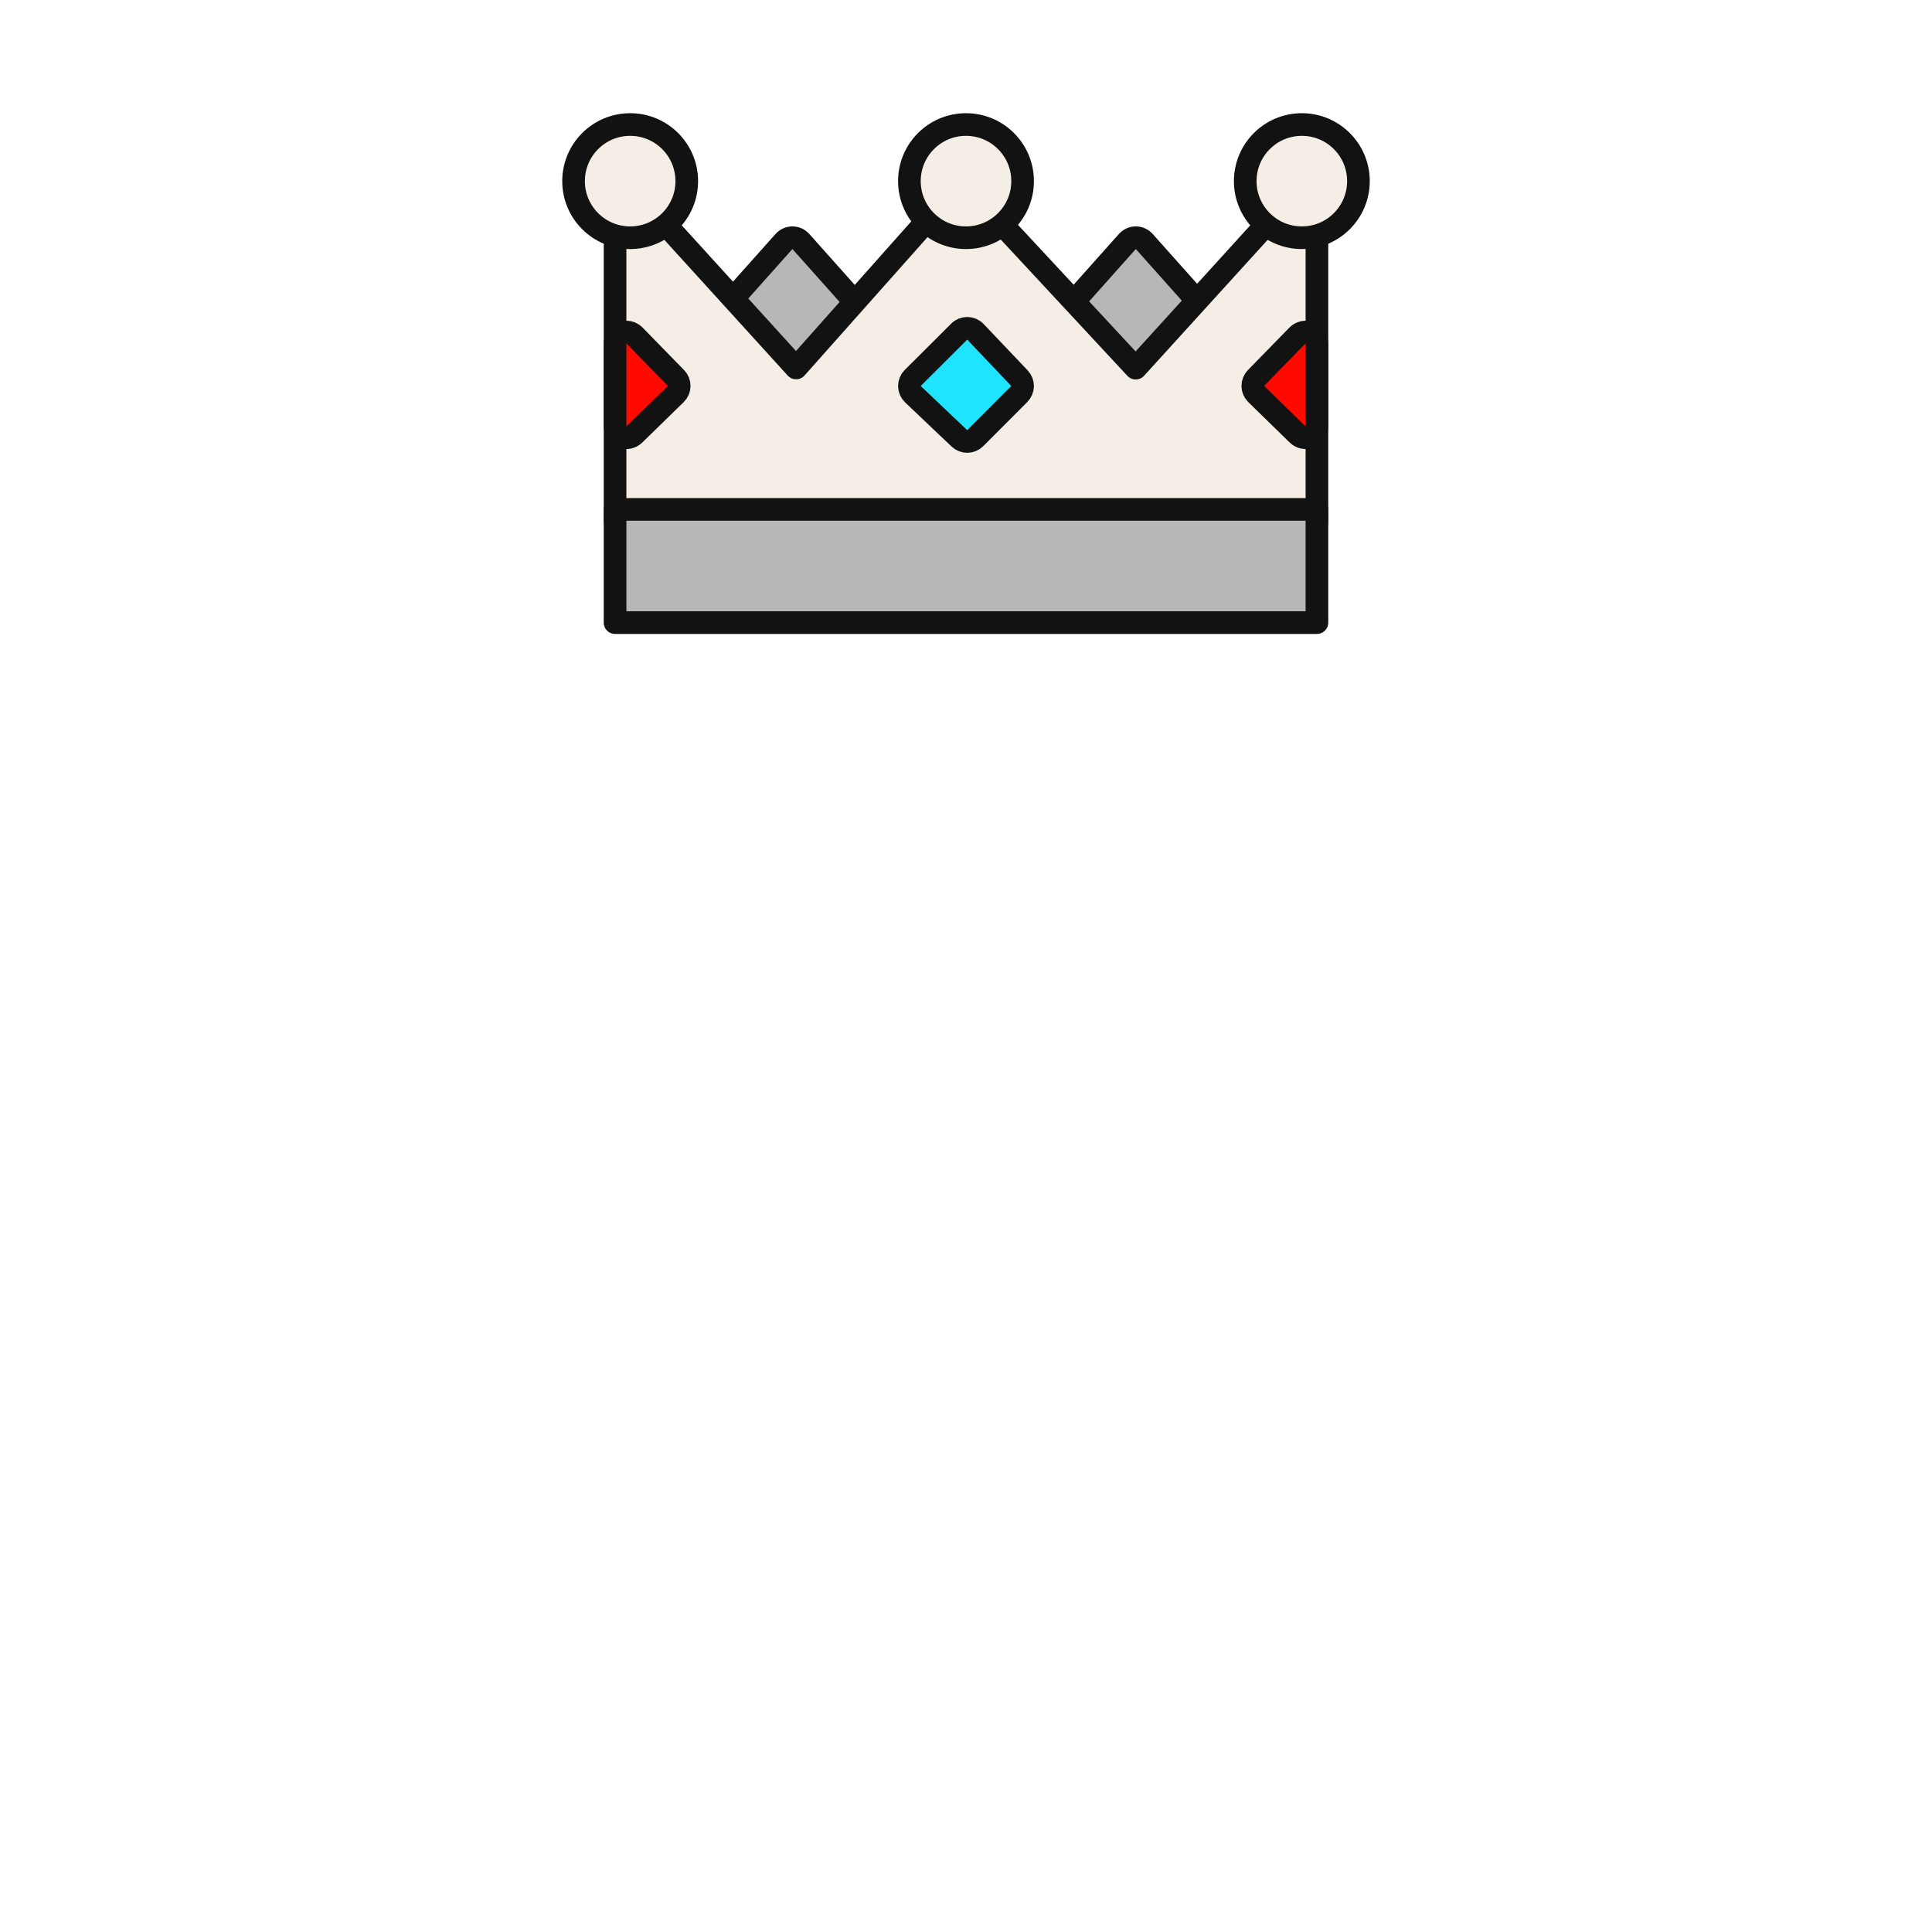
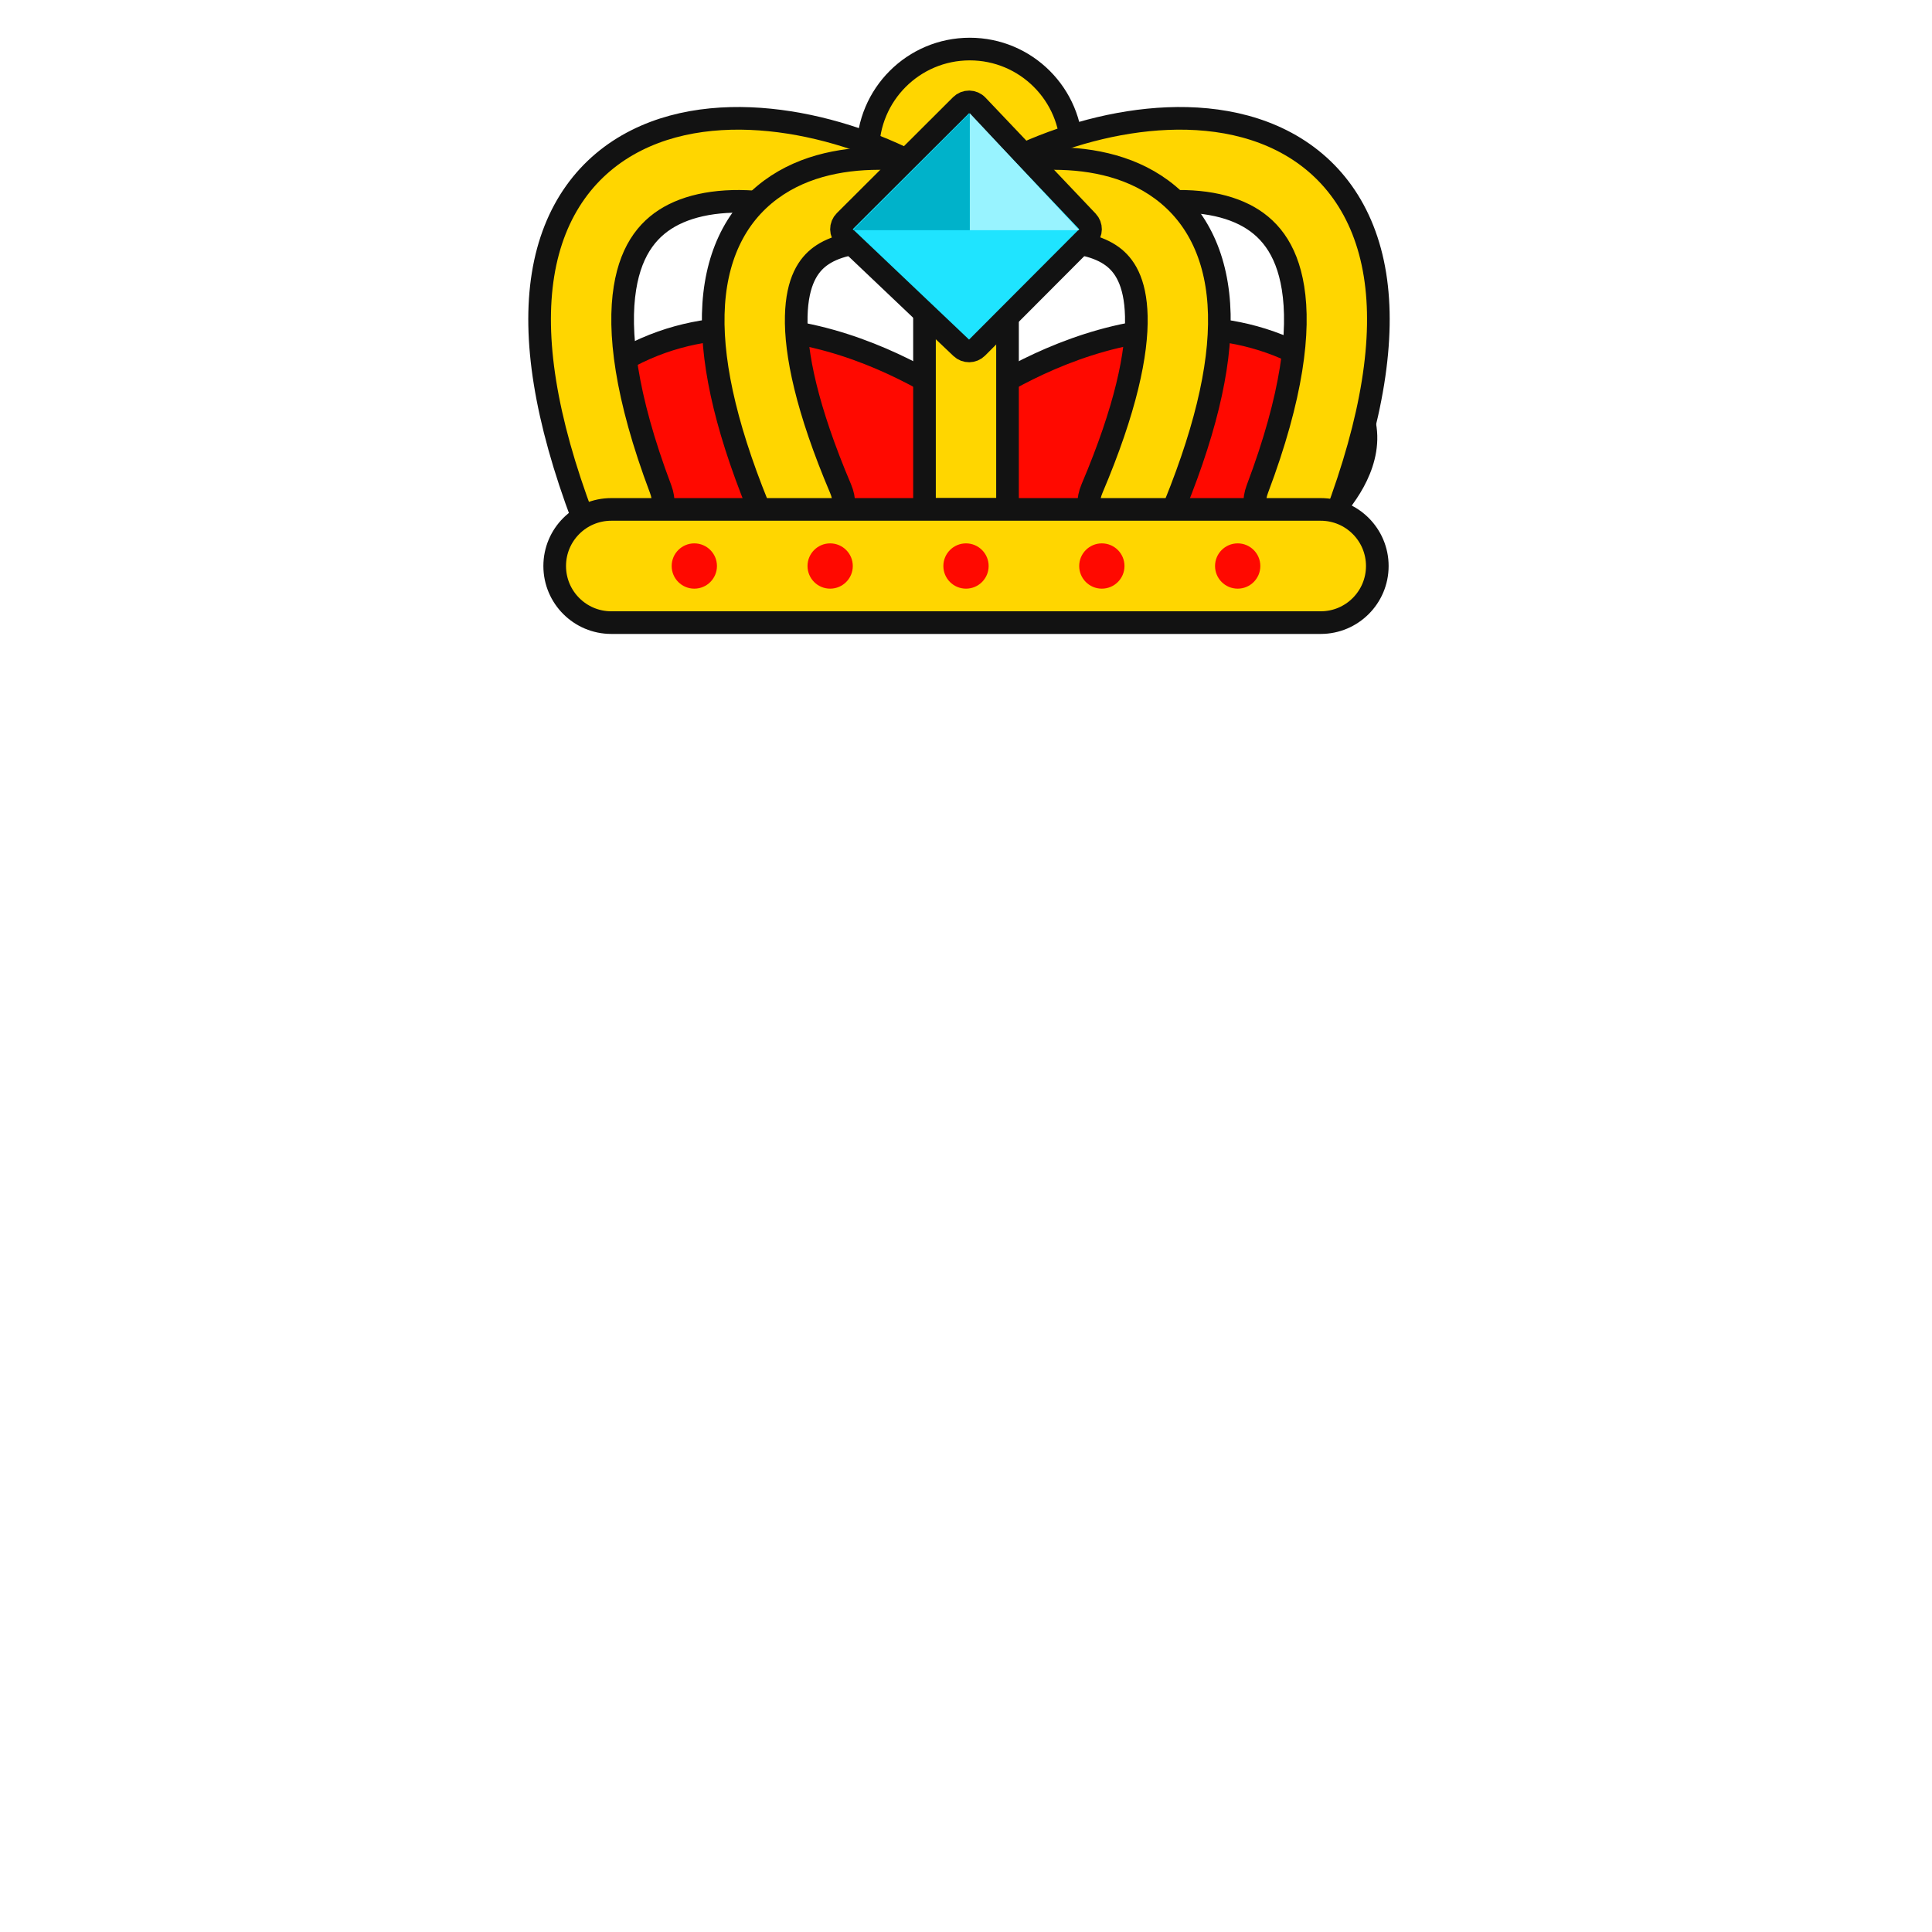
<svg xmlns="http://www.w3.org/2000/svg" width="512" height="512" viewBox="0 0 512 512" fill="none">
-   <path d="M303.239 64.003C302.67 63.365 301.855 63 301 63C300.145 63 299.33 63.365 298.761 64.003L265.761 101.003C264.974 101.885 264.779 103.148 265.262 104.227C265.746 105.306 266.818 106 268 106H334C335.182 106 336.254 105.306 336.738 104.227C337.221 103.148 337.026 101.885 336.239 101.003L303.239 64.003Z" fill="#B7B7B7" stroke="#121212" stroke-width="6" stroke-linejoin="round" />
-   <path d="M212.239 64.003C211.67 63.365 210.855 63 210 63C209.145 63 208.33 63.365 207.761 64.003L174.761 101.003C173.974 101.885 173.779 103.148 174.262 104.227C174.746 105.306 175.818 106 177 106H243C244.182 106 245.254 105.306 245.738 104.227C246.221 103.148 246.026 101.885 245.239 101.003L212.239 64.003Z" fill="#B7B7B7" stroke="#121212" stroke-width="6" stroke-linejoin="round" />
-   <path d="M166 141C164.343 141 163 139.657 163 138V102V52.5C163 51.261 163.762 50.149 164.918 49.702C166.074 49.255 167.386 49.565 168.22 50.482L210.975 97.513L252.758 50.507C253.319 49.875 254.122 49.51 254.967 49.5C255.812 49.491 256.622 49.839 257.198 50.458L300.976 97.567L343.78 50.482C344.614 49.565 345.926 49.255 347.082 49.702C348.238 50.149 349 51.261 349 52.5V102V138C349 139.657 347.657 141 346 141H166Z" fill="#F5EEE6" stroke="#121212" stroke-width="6" stroke-linejoin="round" />
-   <path d="M241.881 100.169C241.308 100.74 240.99 101.52 241 102.329C241.01 103.139 241.347 103.91 241.934 104.468L254.258 116.175C255.439 117.297 257.299 117.271 258.449 116.118L270.124 104.411C271.272 103.26 271.294 101.405 270.175 100.227L258.5 87.934C257.943 87.348 257.173 87.011 256.365 87C255.557 86.989 254.778 87.305 254.206 87.876L241.881 100.169Z" fill="#1FE4FF" stroke="#121212" stroke-width="6" stroke-linejoin="round" />
-   <path d="M332.853 100.173C332.297 100.742 331.991 101.509 332 102.305C332.01 103.101 332.335 103.86 332.905 104.416L343.905 115.147C344.769 115.99 346.053 116.233 347.165 115.764C348.277 115.296 349 114.207 349 113V91C349 89.78 348.261 88.682 347.131 88.222C346.001 87.761 344.705 88.031 343.853 88.904L332.853 100.173Z" fill="#FF0900" stroke="#121212" stroke-width="6" stroke-linejoin="round" />
-   <path d="M179.147 100.173C179.703 100.742 180.009 101.509 180 102.305C179.99 103.101 179.665 103.86 179.095 104.416L168.095 115.147C167.231 115.99 165.947 116.233 164.835 115.764C163.723 115.296 163 114.207 163 113V91C163 89.78 163.739 88.682 164.869 88.222C165.999 87.761 167.295 88.031 168.147 88.904L179.147 100.173Z" fill="#FF0900" stroke="#121212" stroke-width="6" stroke-linejoin="round" />
-   <circle cx="167" cy="48" r="15" fill="#F5EEE6" stroke="#121212" stroke-width="6" stroke-linejoin="round" />
-   <circle cx="256" cy="48" r="15" fill="#F5EEE6" stroke="#121212" stroke-width="6" stroke-linejoin="round" />
-   <circle cx="345" cy="48" r="15" fill="#F5EEE6" stroke="#121212" stroke-width="6" stroke-linejoin="round" />
-   <rect x="-3" y="3" width="186" height="30" transform="matrix(1 0 0 -1 166 168)" fill="#B7B7B7" stroke="#121212" stroke-width="6" stroke-linejoin="round" />
+   <circle cx="257" cy="40" r="27" fill="#FFD600" stroke="#121212" stroke-width="6" stroke-linejoin="round" />
+   <path d="M165.718 141C165.032 141 164.367 140.765 163.833 140.334L165.718 138C163.833 140.334 163.832 140.333 163.831 140.332L163.828 140.33L163.82 140.324L163.798 140.305C163.78 140.29 163.755 140.27 163.724 140.244C163.662 140.193 163.575 140.12 163.466 140.027C163.248 139.84 162.94 139.572 162.563 139.228C161.809 138.541 160.773 137.548 159.618 136.306C157.328 133.842 154.477 130.294 152.479 126.112C150.48 121.927 149.23 116.879 150.534 111.595C151.85 106.26 155.633 101.227 162.623 96.853C185.041 82.825 209.06 86.061 227.107 92.531C236.154 95.775 243.815 99.867 249.211 103.143C251.912 104.783 254.055 106.225 255.53 107.262C256.268 107.781 256.839 108.199 257.231 108.491C257.427 108.637 257.578 108.751 257.682 108.831C257.734 108.871 257.774 108.902 257.803 108.924L257.837 108.951L257.847 108.959L257.851 108.962C257.852 108.963 257.853 108.963 256 111.323L257.853 108.963C258.577 109.532 259 110.402 259 111.323V138C259 139.657 257.657 141 256 141H165.718Z" fill="#FF0900" stroke="#121212" stroke-width="6" stroke-linejoin="round" />
+   <path d="M247.925 46.557C236.522 39.744 222.798 34.592 209.122 32.45C195.579 30.328 180.986 31 168.673 37.181C155.773 43.657 146.666 55.558 143.896 72.836C141.223 89.51 144.464 110.818 154.491 137.384C156.636 143.068 162.983 145.937 168.667 143.791C174.351 141.646 177.219 135.3 175.074 129.616C165.701 104.783 163.804 87.64 165.619 76.317C167.337 65.601 172.34 59.957 178.542 56.843C185.33 53.436 194.825 52.478 205.718 54.185C216.479 55.87 227.542 60.006 236.64 65.442C241.855 68.559 248.609 66.858 251.725 61.642C254.841 56.428 253.14 49.674 247.925 46.557Z" fill="#FFD600" stroke="#121212" stroke-width="6" stroke-linejoin="round" />
+   <path d="M270.582 61.298L267.935 60.416L270.582 61.298C272.504 55.535 269.389 49.306 263.625 47.384C255.144 44.557 244.863 42.255 234.669 42.02C224.634 41.788 213.368 43.54 204.287 50.246C194.686 57.337 189.37 68.573 189.019 83.273C188.678 97.544 192.94 115.554 202.522 138.12C204.897 143.711 211.355 146.319 216.947 143.945C222.538 141.57 225.147 135.112 222.772 129.52C213.754 108.285 210.778 93.604 211.013 83.798C211.236 74.431 214.301 70.2 217.357 67.944C220.927 65.307 226.575 63.839 234.162 64.014C241.593 64.185 249.65 65.916 256.668 68.255C262.432 70.177 268.661 67.062 270.582 61.298Z" fill="#FFD600" stroke="#121212" stroke-width="6" stroke-linejoin="round" />
+   <path d="M346.282 141C346.968 141 347.633 140.765 348.167 140.334L346.282 138C348.167 140.334 348.168 140.333 348.169 140.332L348.172 140.33L348.18 140.324L348.202 140.305C348.22 140.29 348.245 140.27 348.276 140.244C348.338 140.193 348.425 140.12 348.534 140.027C348.752 139.84 349.06 139.572 349.437 139.228C350.191 138.541 351.227 137.548 352.382 136.306C354.672 133.842 357.523 130.294 359.521 126.112C361.52 121.927 362.77 116.879 361.466 111.595C360.15 106.26 356.367 101.227 349.377 96.853C326.959 82.825 302.94 86.061 284.893 92.531C275.846 95.775 268.185 99.867 262.789 103.143C260.088 104.783 257.945 106.225 256.47 107.262C255.732 107.781 255.161 108.199 254.769 108.491C254.573 108.637 254.422 108.751 254.318 108.831C254.266 108.871 254.226 108.902 254.197 108.924L254.163 108.951L254.153 108.959L254.149 108.962C254.148 108.963 254.147 108.963 256 111.323L254.147 108.963C253.423 109.532 253 110.402 253 111.323V138C253 139.657 254.343 141 256 141H346.282Z" fill="#FF0900" stroke="#121212" stroke-width="6" stroke-linejoin="round" />
+   <path d="M260.358 46.557C271.761 39.744 285.485 34.592 299.161 32.45C312.704 30.328 327.297 31 339.611 37.181C352.51 43.657 361.618 55.558 364.387 72.836C367.06 89.51 363.819 110.818 353.792 137.384C351.647 143.068 345.3 145.937 339.616 143.791C333.933 141.646 331.064 135.3 333.209 129.616C342.582 104.783 344.479 87.64 342.664 76.317C340.947 65.601 335.944 59.957 329.741 56.843C322.954 53.436 313.459 52.478 302.566 54.185C291.804 55.87 280.741 60.006 271.643 65.442C266.428 68.559 259.674 66.858 256.558 61.642C253.442 56.428 255.143 49.674 260.358 46.557Z" fill="#FFD600" stroke="#121212" stroke-width="6" stroke-linejoin="round" />
+   <path d="M241.566 61.298L244.213 60.416L241.566 61.298C239.645 55.535 242.76 49.306 248.523 47.384C257.005 44.557 267.285 42.255 277.479 42.02C287.514 41.788 298.78 43.54 307.861 50.246C317.462 57.337 322.778 68.573 323.13 83.273C323.47 97.544 319.209 115.554 309.626 138.12C307.252 143.711 300.794 146.319 295.202 143.945C289.61 141.57 287.002 135.112 289.377 129.52C298.394 108.285 301.37 93.604 301.136 83.798C300.912 74.431 297.847 70.2 294.792 67.944C291.221 65.307 285.574 63.839 277.986 64.014C270.555 64.185 262.498 65.916 255.48 68.255C249.717 70.177 243.487 67.062 241.566 61.298Z" fill="#FFD600" stroke="#121212" stroke-width="6" stroke-linejoin="round" />
+   <path d="M264 135C265.657 135 267 133.657 267 132V68C267 61.925 262.075 57 256 57C249.925 57 245 61.925 245 68V132C245 133.657 246.343 135 248 135H264Z" fill="#FFD600" stroke="#121212" stroke-width="6" stroke-linejoin="round" />
+   <rect x="-3" y="3" width="218" height="30" rx="15" transform="matrix(1 0 0 -1 150 168)" fill="#FFD600" stroke="#121212" stroke-width="6" stroke-linejoin="round" />
+   <circle cx="256" cy="150" r="6" fill="#FF0900" />
+   <circle cx="220" cy="150" r="6" fill="#FF0900" />
+   <circle cx="184" cy="150" r="6" fill="#FF0900" />
+   <circle cx="328" cy="150" r="6" fill="#FF0900" />
+   <circle cx="292" cy="150" r="6" fill="#FF0900" />
+   <path d="M223.881 58.608C223.308 59.179 222.99 59.959 223 60.768C223.01 61.578 223.347 62.349 223.934 62.907L254.745 92.175C255.925 93.297 257.785 93.272 258.935 92.118L288.124 62.85C289.272 61.699 289.294 59.844 288.175 58.666L258.986 27.934C258.429 27.348 257.66 27.011 256.851 27C256.043 26.989 255.265 27.305 254.692 27.876L223.881 58.608Z" fill="#1FE4FF" stroke="#121212" stroke-width="6" stroke-linejoin="round" />
+   <path d="M257 30L286 61H257V30Z" fill="#98F3FF" />
+   <path d="M226 61L257 30V61H226Z" fill="#00B2CA" />
</svg>
